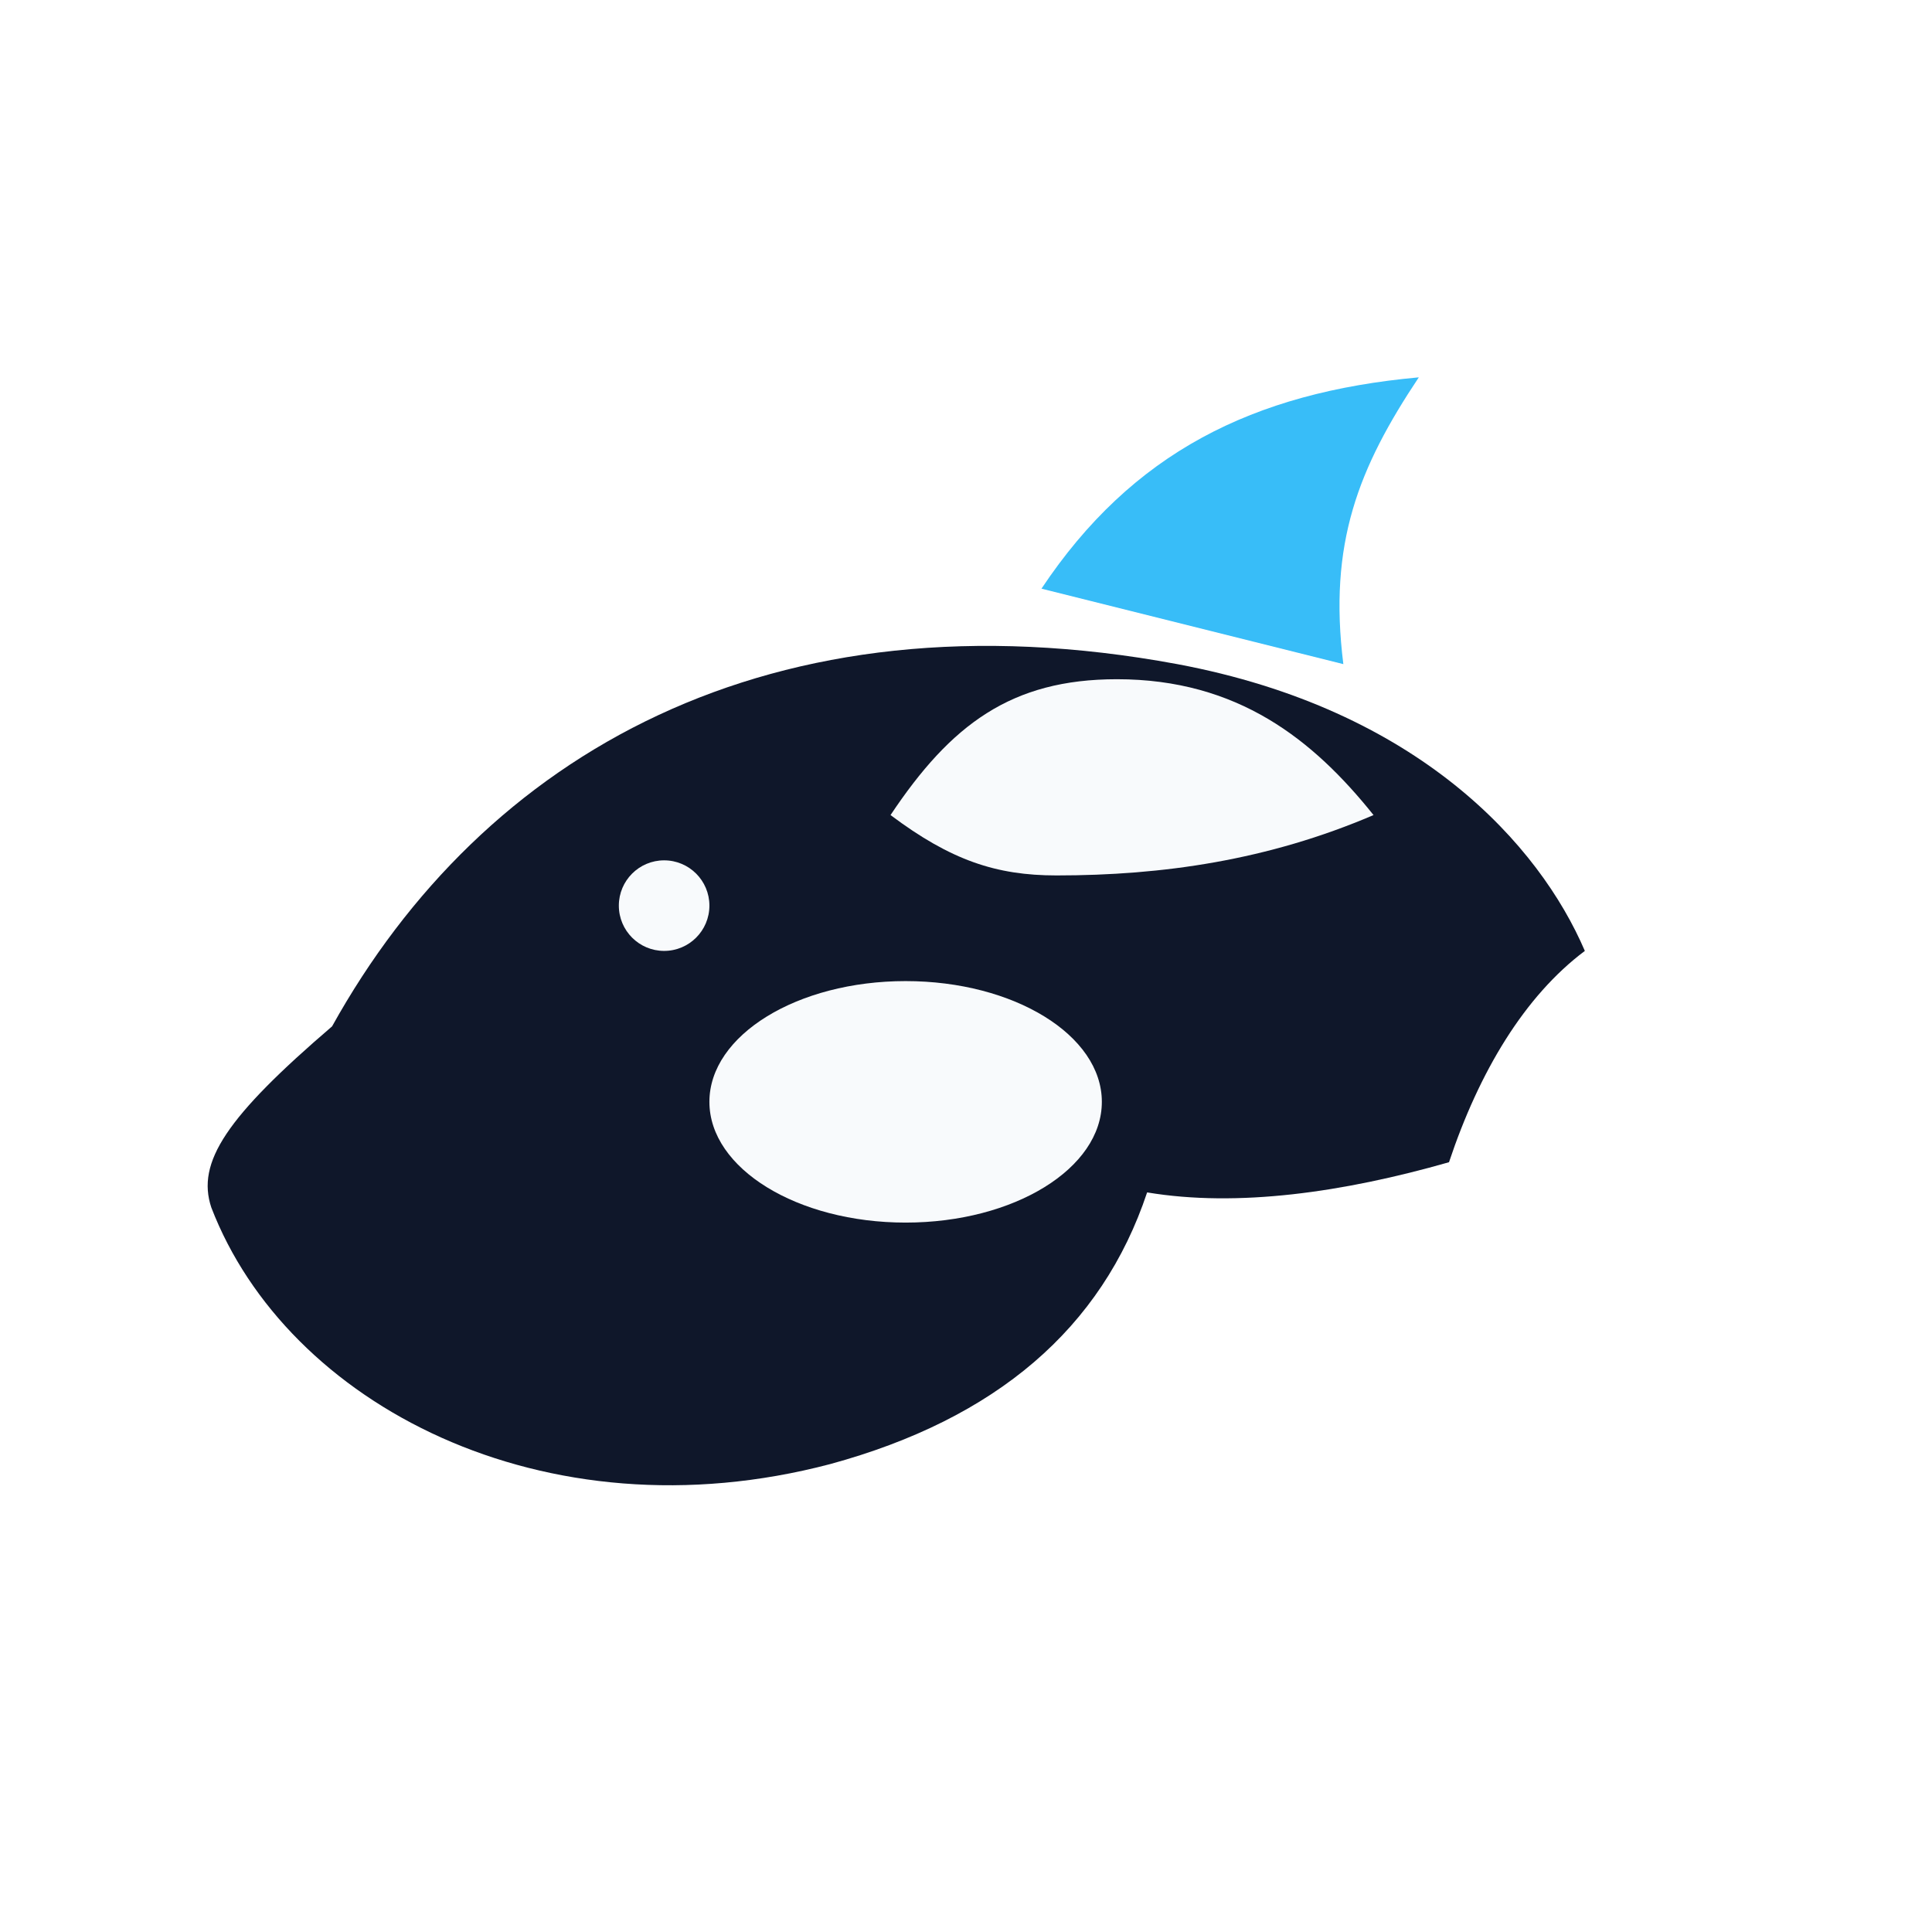
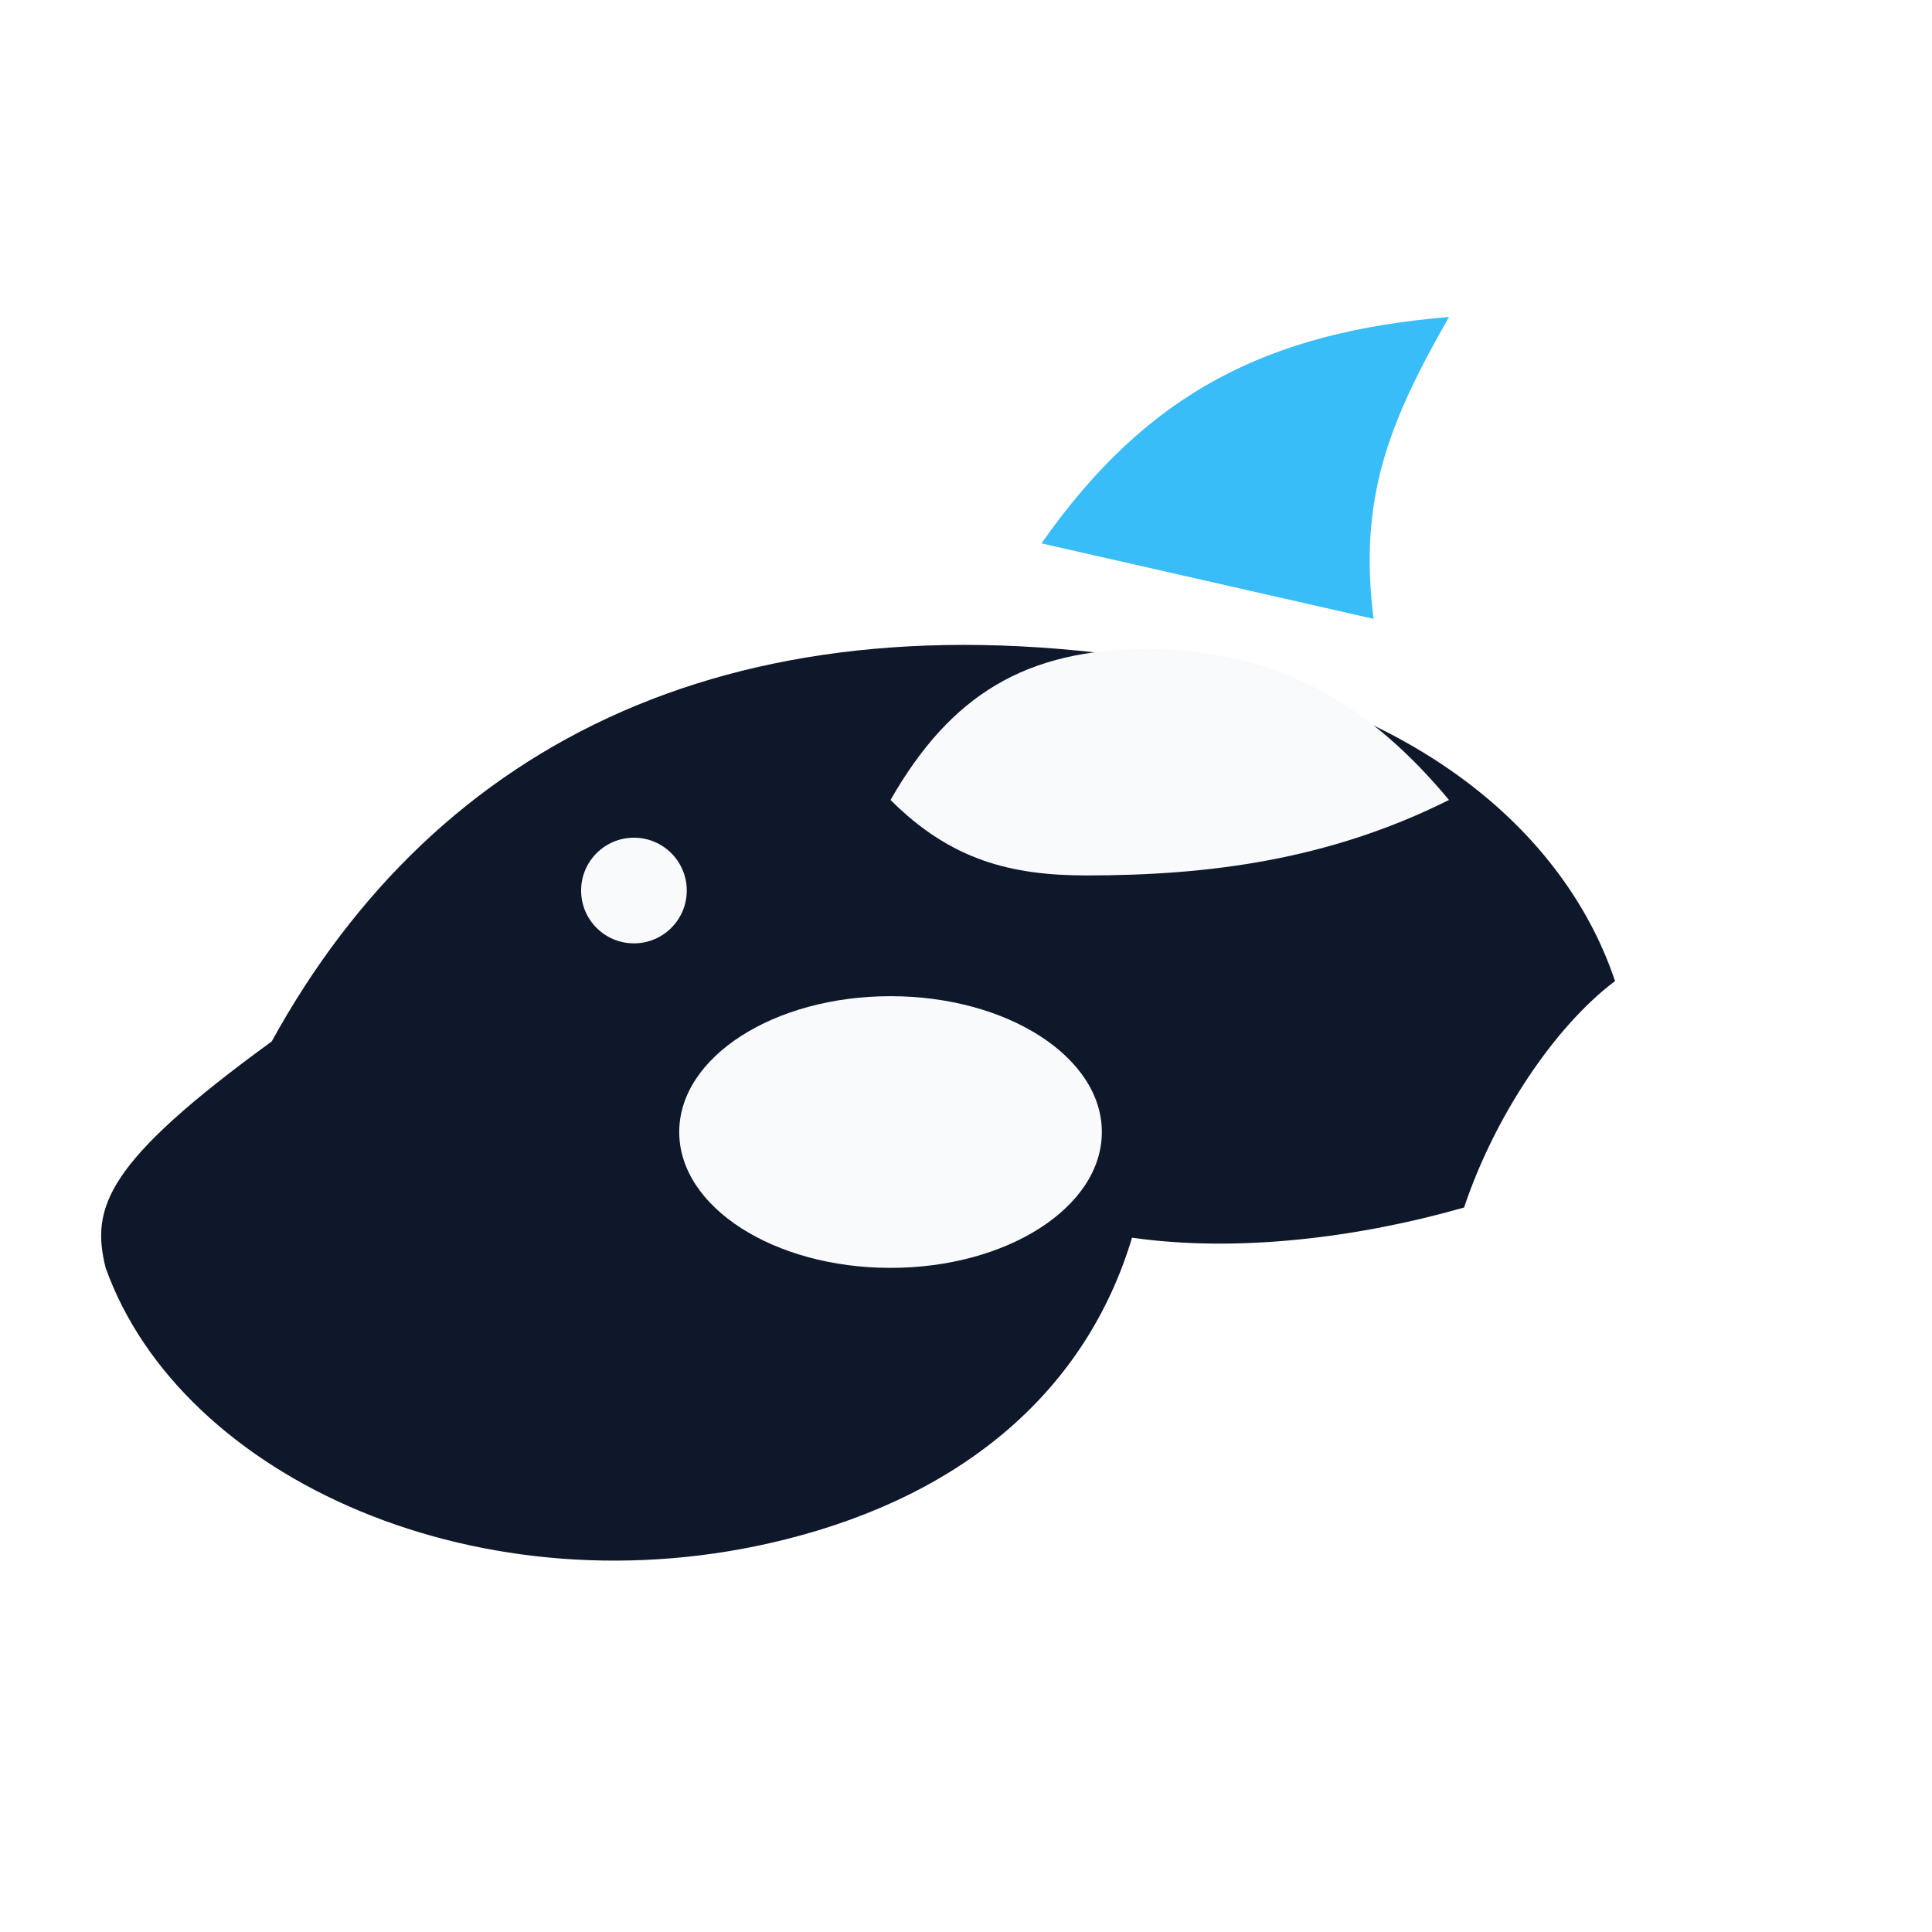
<svg xmlns="http://www.w3.org/2000/svg" viewBox="0 0 256 256" fill="none">
-   <path d="M44 136c20-36 58-58 112-48 32 6 48 24 54 38-8 6-14 16-18 28-14 4-28 6-40 4-6 18-20 30-42 36-38 10-72-8-82-34-2-6 2-12 16-24Z" fill="#0f172a" />
-   <path d="M118 108c8-12 16-18 30-18 16 0 26 8 34 18-14 6-28 8-42 8-8 0-14-2-22-8Z" fill="#f8fafc" />
-   <ellipse cx="120" cy="146" rx="26" ry="16" fill="#f8fafc" />
-   <path d="M138 78c12-18 28-26 50-28-8 12-12 22-10 38" fill="#38bdf8" />
-   <circle cx="88" cy="120" r="6" fill="#f8fafc" />
+   <path d="M36 138c22-40 62-60 120-50 34 6 52 24 58 42-8 6-16 18-20 30-14 4-30 6-44 4-6 20-22 34-46 40-40 10-80-8-90-36-2-8 0-14 22-30Z" fill="#0f172a" />
+   <path d="M118 106c8-14 18-20 34-20 18 0 30 8 40 20-16 8-32 10-48 10-10 0-18-2-26-10Z" fill="#f8fafc" />
+   <ellipse cx="118" cy="150" rx="28" ry="18" fill="#f8fafc" />
+   <path d="M138 72c14-20 30-28 54-30-8 14-12 24-10 40" fill="#38bdf8" />
+   <circle cx="84" cy="118" r="7" fill="#f8fafc" />
</svg>
